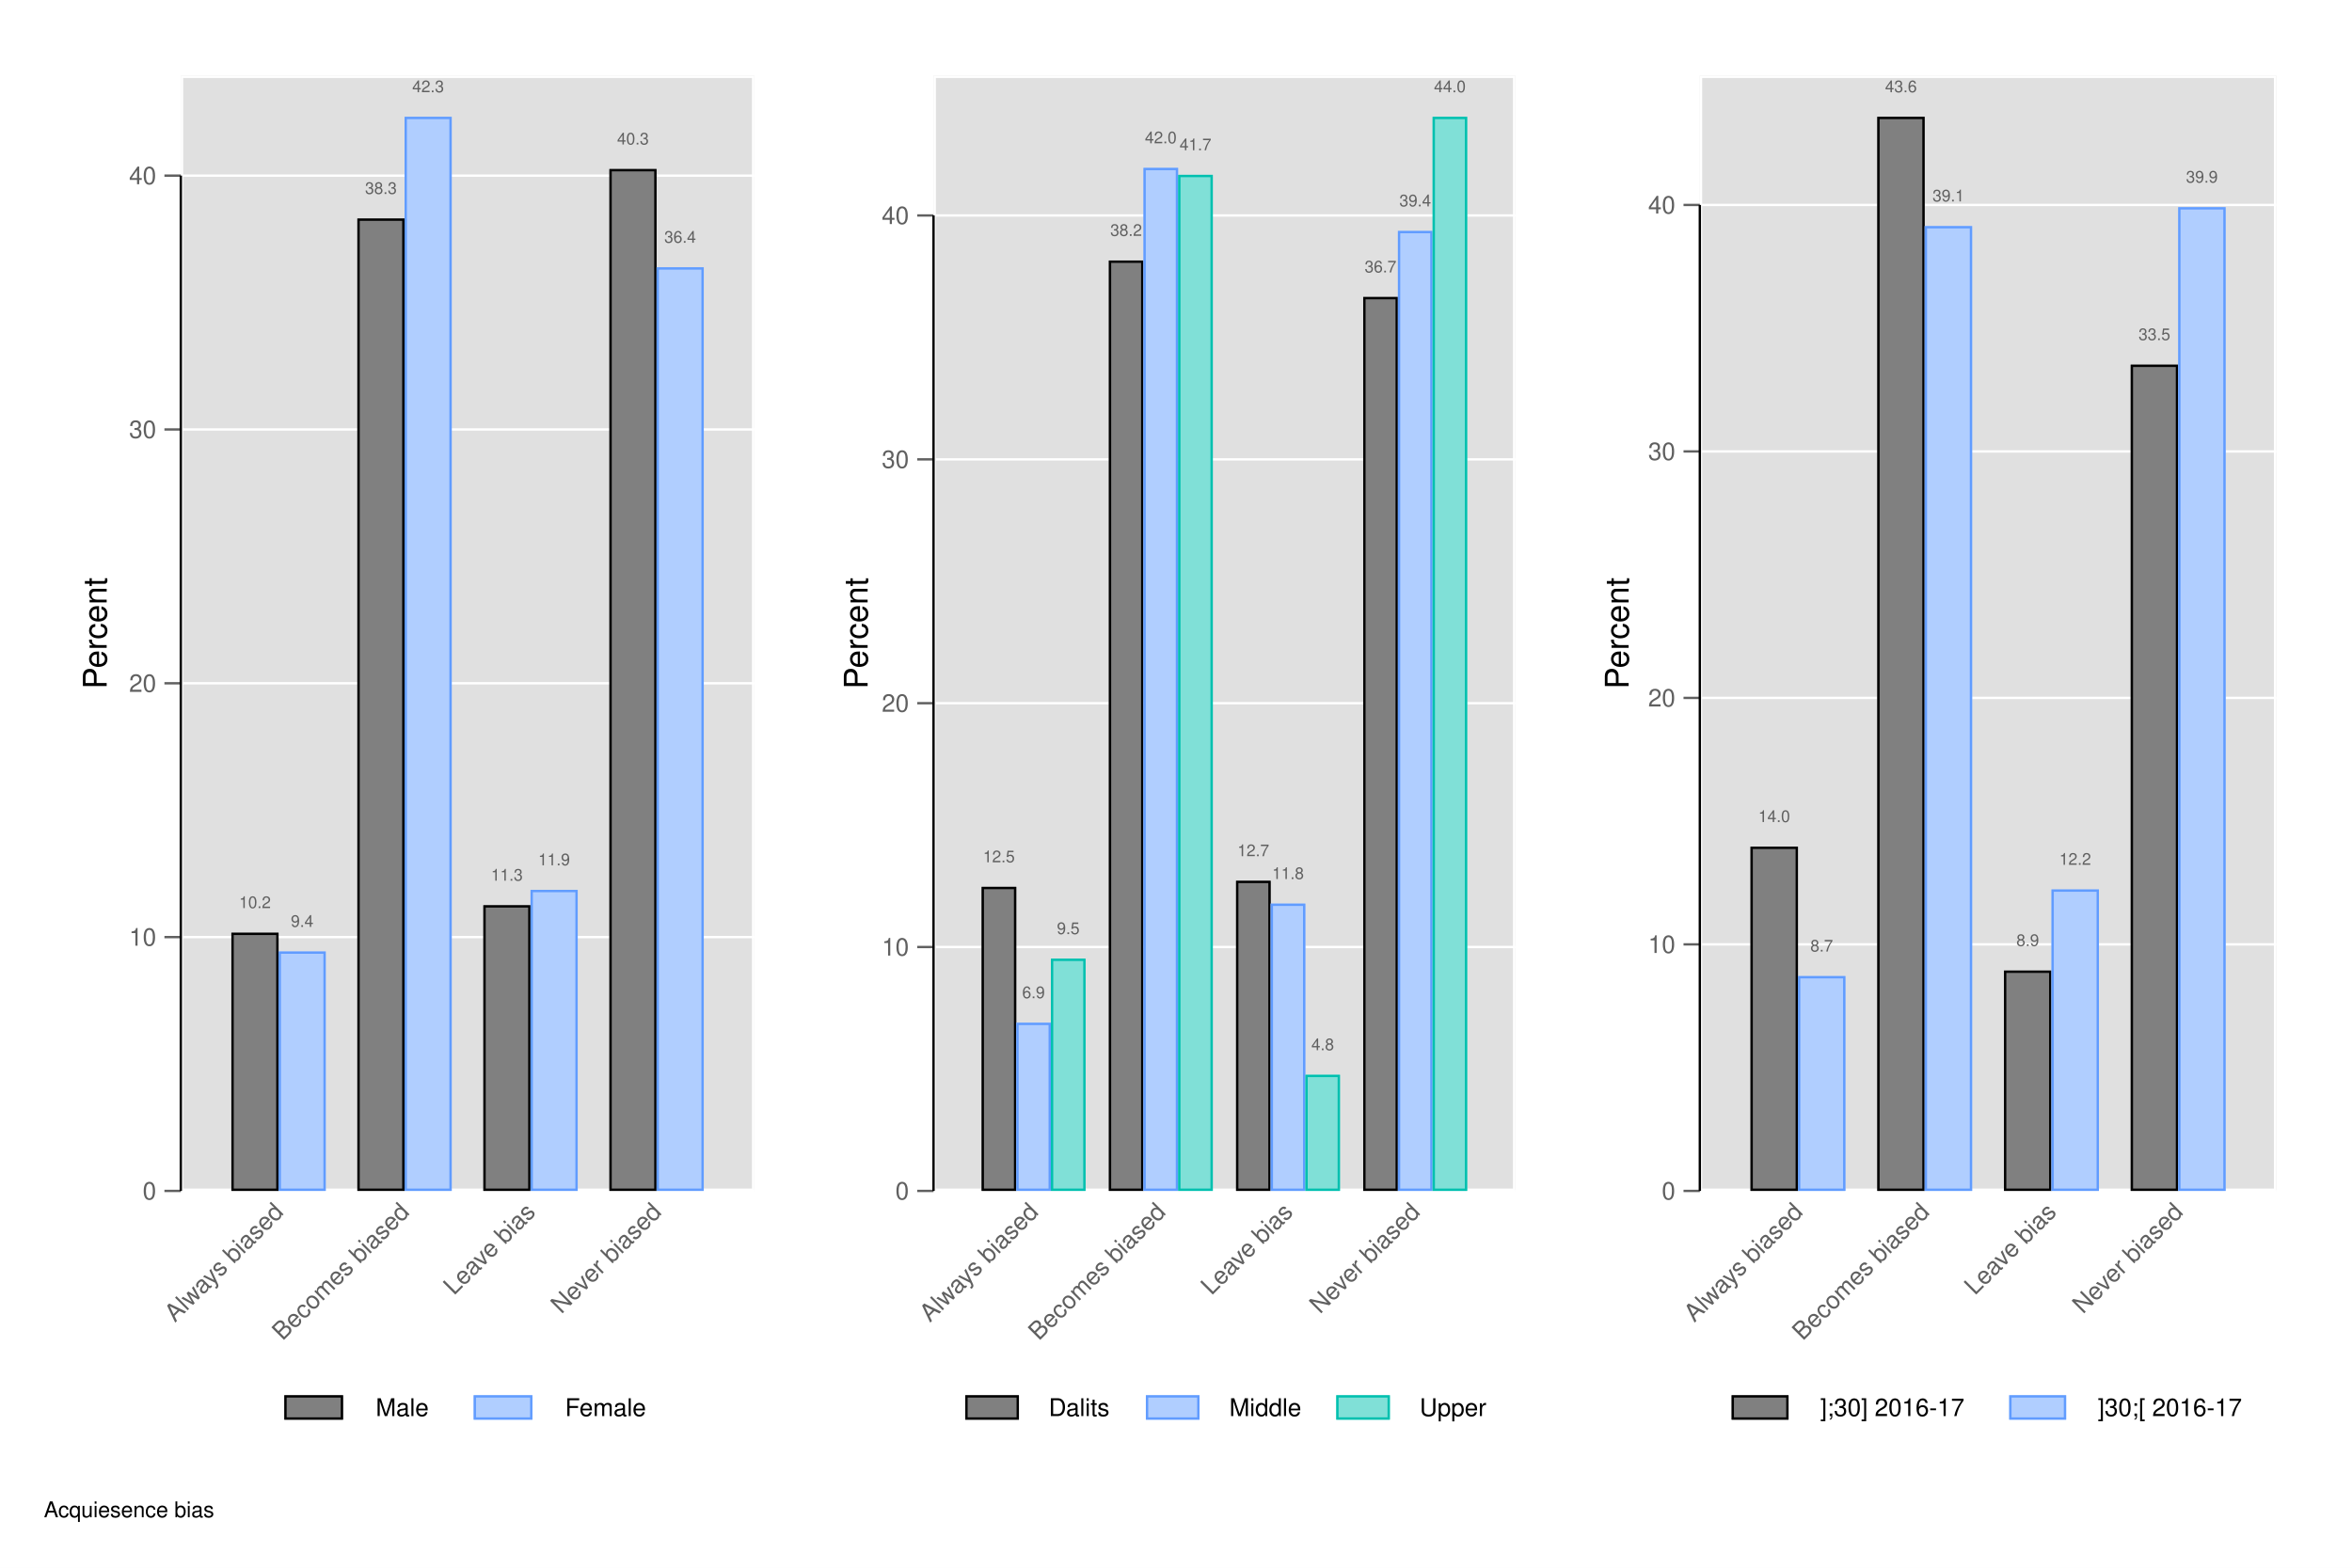
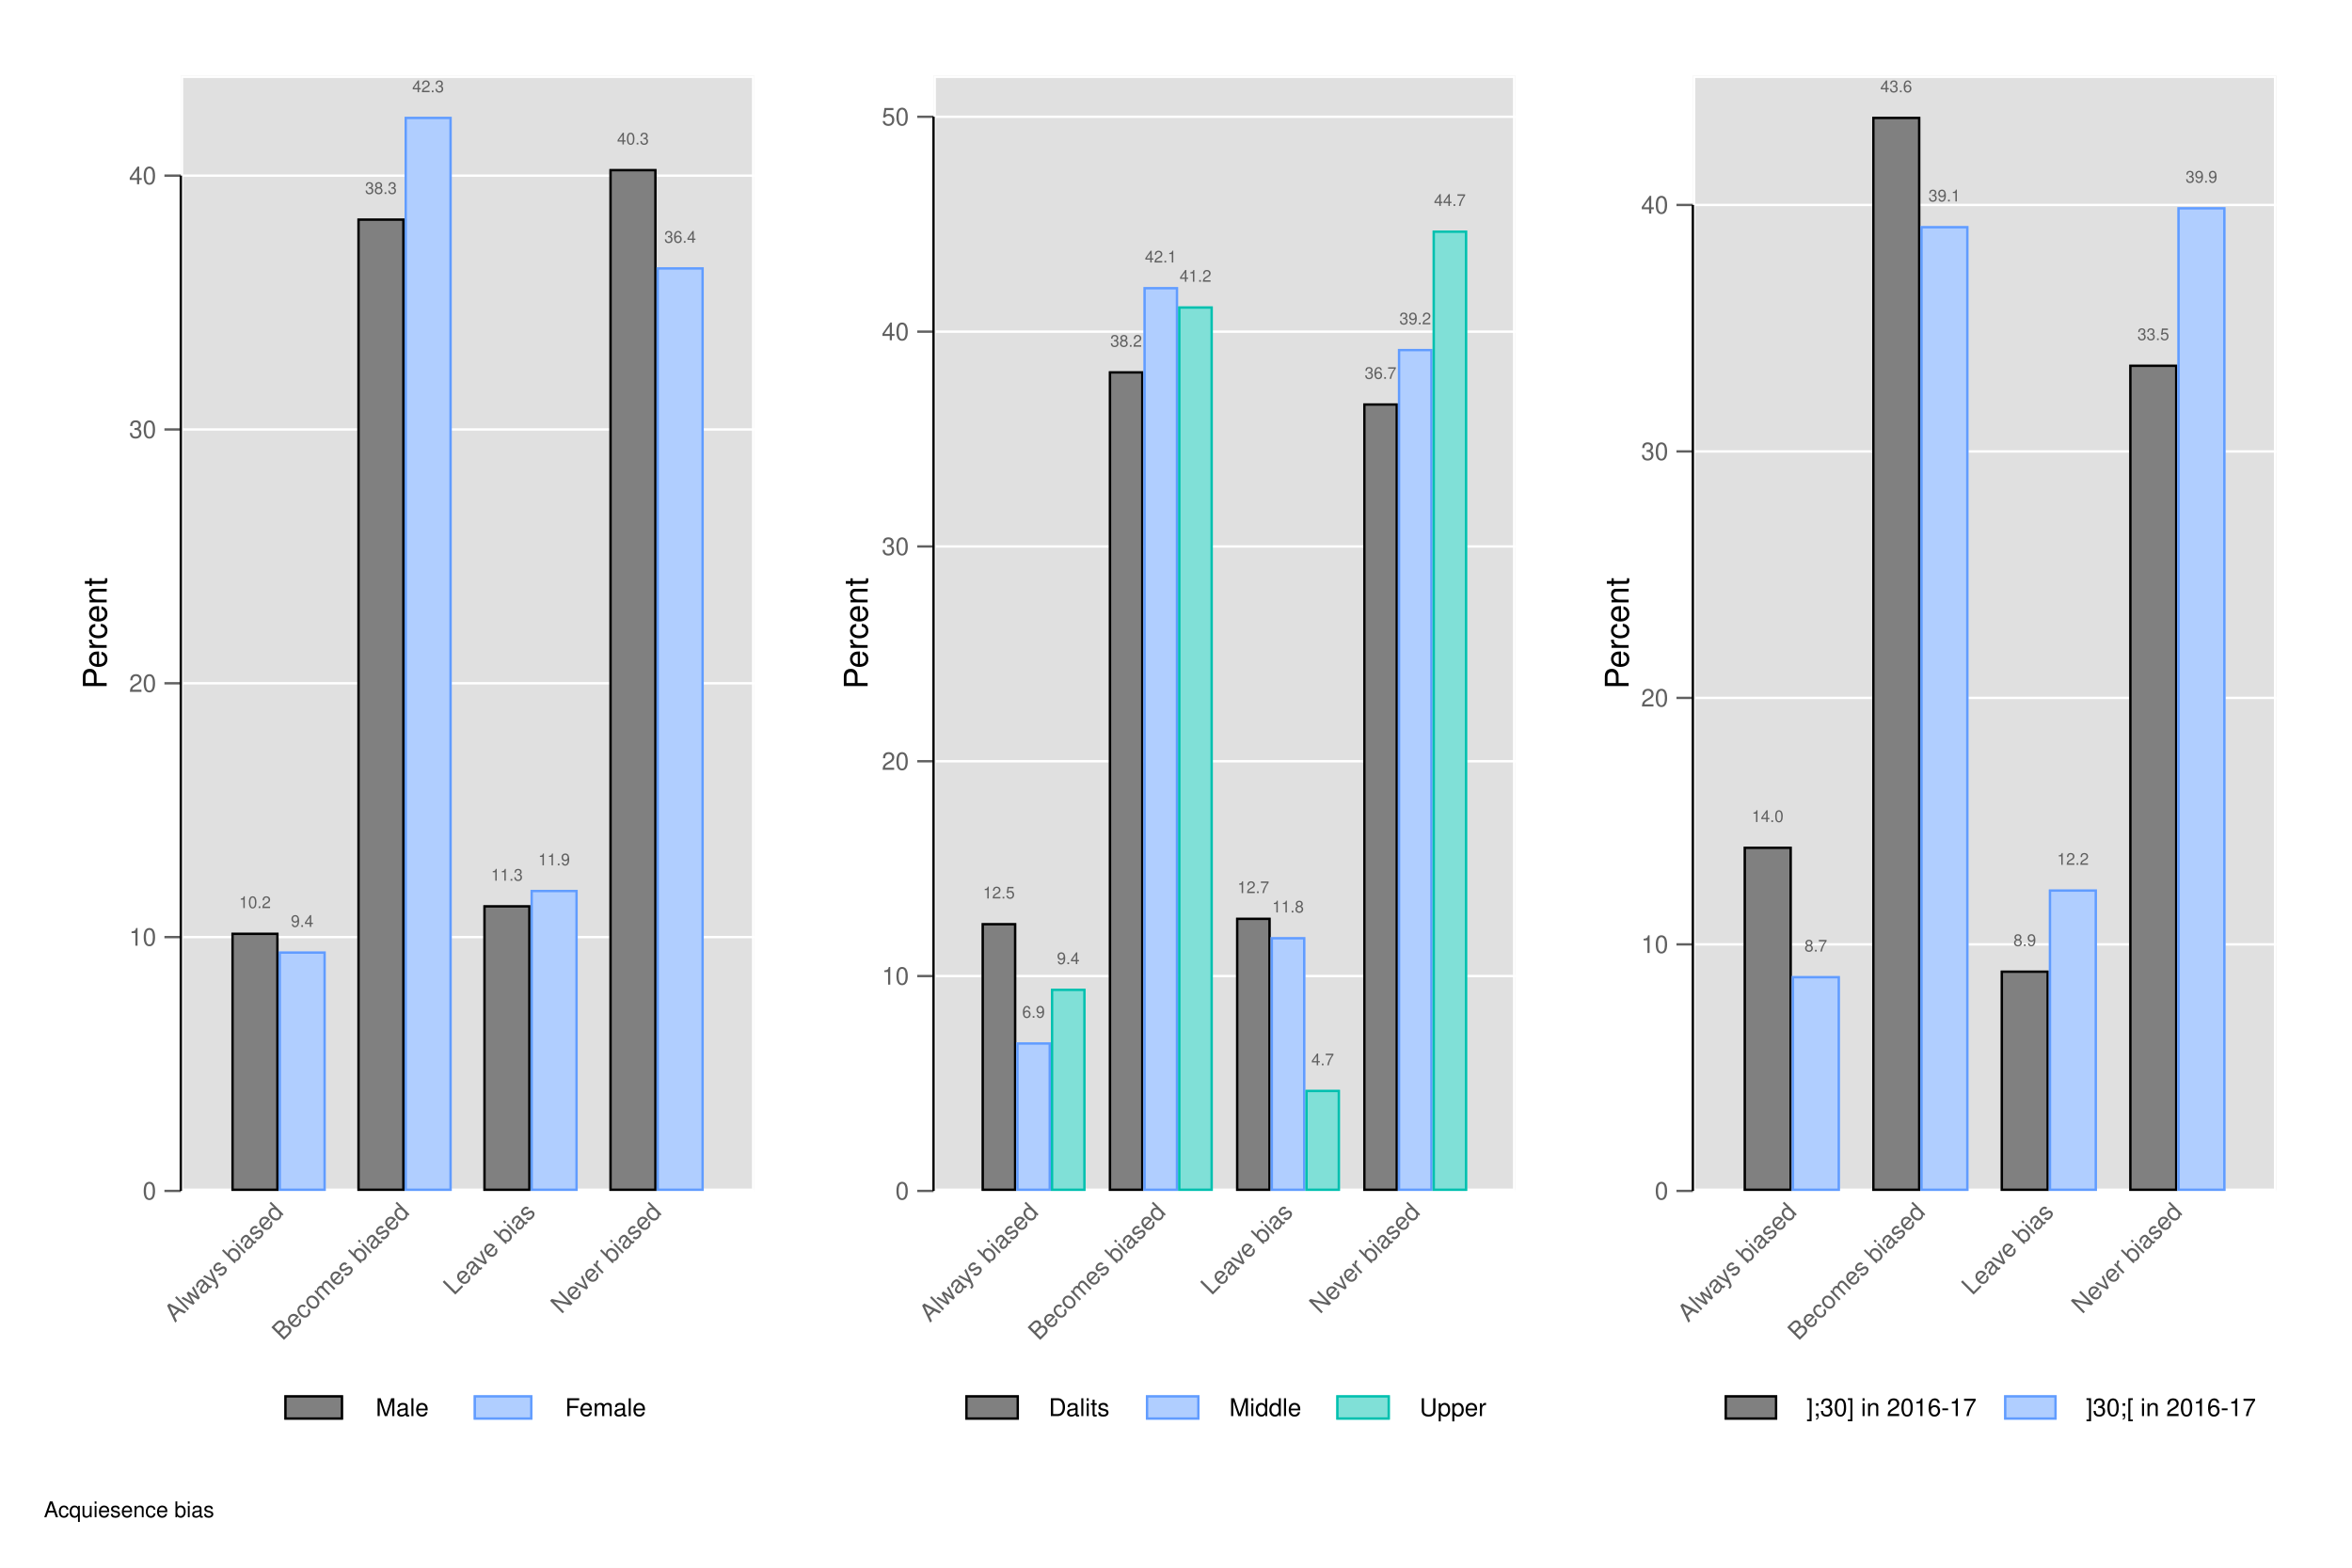
<svg xmlns="http://www.w3.org/2000/svg" version="1.1" width="6.00in" height="4.00in" viewBox="0 0 4320 2880">
  <rect x="0" y="0" width="4320" height="2880" style="fill:#FFFFFF;stroke:none" />
  <rect x="0.00" y="0.00" width="4320.00" height="2880.00" style="fill:#FFFFFF" />
  <rect x="2.88" y="2.88" width="4314.24" height="2874.24" style="fill:none;stroke:#FFFFFF;stroke-width:5.76" />
  <rect x="63.31" y="63.32" width="1397.79" height="2678.71" style="fill:#FFFFFF" />
  <rect x="65.47" y="65.48" width="1393.47" height="2674.39" style="fill:none;stroke:#FFFFFF;stroke-width:4.32" />
  <rect x="332.10" y="138.92" width="1053.41" height="2048.93" style="fill:#E0E0E0" />
  <rect x="334.26" y="141.08" width="1049.09" height="2044.61" style="fill:none;stroke:#FFFFFF;stroke-width:4.32" />
  <line x1="332.10" y1="2187.84" x2="1385.51" y2="2187.84" style="stroke:#FFFFFF;stroke-width:4.32" />
  <line x1="332.10" y1="1721.55" x2="1385.51" y2="1721.55" style="stroke:#FFFFFF;stroke-width:4.32" />
  <line x1="332.10" y1="1255.25" x2="1385.51" y2="1255.25" style="stroke:#FFFFFF;stroke-width:4.32" />
  <line x1="332.10" y1="788.95" x2="1385.51" y2="788.95" style="stroke:#FFFFFF;stroke-width:4.32" />
  <line x1="332.10" y1="322.66" x2="1385.51" y2="322.66" style="stroke:#FFFFFF;stroke-width:4.32" />
  <rect x="424.98" y="1713.45" width="86.67" height="474.40" style="fill:#808080" />
  <rect x="427.14" y="1715.61" width="82.35" height="470.08" style="fill:none;stroke:#000000;stroke-width:4.32" />
  <rect x="511.65" y="1747.87" width="86.67" height="439.97" style="fill:#B0CEFF" />
  <rect x="513.81" y="1750.03" width="82.35" height="435.65" style="fill:none;stroke:#619CFF;stroke-width:4.32" />
  <rect x="656.37" y="401.36" width="86.67" height="1786.48" style="fill:#808080" />
  <rect x="658.53" y="403.52" width="82.35" height="1782.16" style="fill:none;stroke:#000000;stroke-width:4.32" />
  <rect x="743.04" y="214.52" width="86.67" height="1973.33" style="fill:#B0CEFF" />
  <rect x="745.20" y="216.68" width="82.35" height="1969.01" style="fill:none;stroke:#619CFF;stroke-width:4.32" />
  <rect x="887.76" y="1662.96" width="86.67" height="524.89" style="fill:#808080" />
  <rect x="889.92" y="1665.12" width="82.35" height="520.57" style="fill:none;stroke:#000000;stroke-width:4.32" />
  <rect x="974.43" y="1634.74" width="86.67" height="553.10" style="fill:#B0CEFF" />
  <rect x="976.59" y="1636.90" width="82.35" height="548.78" style="fill:none;stroke:#619CFF;stroke-width:4.32" />
  <rect x="1119.29" y="310.50" width="86.67" height="1877.34" style="fill:#808080" />
  <rect x="1121.44" y="312.66" width="82.35" height="1873.02" style="fill:none;stroke:#000000;stroke-width:4.32" />
  <rect x="1205.95" y="491.00" width="86.67" height="1696.84" style="fill:#B0CEFF" />
  <rect x="1208.11" y="493.16" width="82.35" height="1692.52" style="fill:none;stroke:#619CFF;stroke-width:4.32" />
  <text x="468.32" y="1668.21" style="font-family:'Helvetica';font-size:29.97px;fill:#606060" text-anchor="middle">10.2</text>
  <text x="554.99" y="1702.77" style="font-family:'Helvetica';font-size:29.97px;fill:#606060" text-anchor="middle">9.4</text>
  <text x="699.71" y="356.26" style="font-family:'Helvetica';font-size:29.97px;fill:#606060" text-anchor="middle">38.3</text>
  <text x="786.38" y="169.42" style="font-family:'Helvetica';font-size:29.97px;fill:#606060" text-anchor="middle">42.3</text>
  <text x="931.10" y="1617.86" style="font-family:'Helvetica';font-size:29.97px;fill:#606060" text-anchor="middle">11.3</text>
  <text x="1017.77" y="1589.64" style="font-family:'Helvetica';font-size:29.97px;fill:#606060" text-anchor="middle">11.9</text>
  <text x="1162.62" y="265.41" style="font-family:'Helvetica';font-size:29.97px;fill:#606060" text-anchor="middle">40.3</text>
  <text x="1249.29" y="445.91" style="font-family:'Helvetica';font-size:29.97px;fill:#606060" text-anchor="middle">36.4</text>
  <line x1="332.10" y1="2187.84" x2="302.00" y2="2187.84" style="stroke:#606060;stroke-width:4.32" />
  <text x="287.01" y="2203.61" style="font-family:'Helvetica';font-size:44.95px;fill:#606060" text-anchor="end">0</text>
  <line x1="332.10" y1="1721.55" x2="302.00" y2="1721.55" style="stroke:#606060;stroke-width:4.32" />
  <text x="287.01" y="1737.32" style="font-family:'Helvetica';font-size:44.95px;fill:#606060" text-anchor="end">10</text>
  <line x1="332.10" y1="1255.25" x2="302.00" y2="1255.25" style="stroke:#606060;stroke-width:4.32" />
  <text x="287.01" y="1271.02" style="font-family:'Helvetica';font-size:44.95px;fill:#606060" text-anchor="end">20</text>
  <line x1="332.10" y1="788.95" x2="302.00" y2="788.95" style="stroke:#606060;stroke-width:4.32" />
  <text x="287.01" y="804.72" style="font-family:'Helvetica';font-size:44.95px;fill:#606060" text-anchor="end">30</text>
  <line x1="332.10" y1="322.66" x2="302.00" y2="322.66" style="stroke:#606060;stroke-width:4.32" />
  <text x="287.01" y="338.42" style="font-family:'Helvetica';font-size:44.95px;fill:#606060" text-anchor="end">40</text>
  <line x1="332.10" y1="2187.84" x2="332.10" y2="322.66" style="stroke:#000000;stroke-width:4.32" />
  <text x="195.93" y="1163.31" style="font-family:'Helvetica';font-size:59.94px;fill:#000000" transform="rotate(-90 195.93,1163.31)" text-anchor="middle">Percent</text>
  <text x="522.80" y="2228.96" style="font-family:'Helvetica';font-size:44.95px;fill:#606060" transform="rotate(-45 522.80,2228.96)" text-anchor="end">Always biased</text>
  <text x="754.19" y="2228.96" style="font-family:'Helvetica';font-size:44.95px;fill:#606060" transform="rotate(-45 754.19,2228.96)" text-anchor="end">Becomes biased</text>
  <text x="985.58" y="2228.96" style="font-family:'Helvetica';font-size:44.95px;fill:#606060" transform="rotate(-45 985.58,2228.96)" text-anchor="end">Leave bias</text>
  <text x="1217.10" y="2228.96" style="font-family:'Helvetica';font-size:44.95px;fill:#606060" transform="rotate(-45 1217.10,2228.96)" text-anchor="end">Never biased</text>
  <rect x="489.78" y="2530.75" width="738.05" height="109.76" style="fill:#FFFFFF" />
  <rect x="491.94" y="2532.91" width="733.73" height="105.44" style="fill:none;stroke:#FFFFFF;stroke-width:4.32" />
  <rect x="522.18" y="2563.15" width="108.00" height="44.96" style="fill:#808080" />
  <rect x="524.34" y="2565.31" width="103.68" height="40.64" style="fill:none;stroke:#000000;stroke-width:4.32" />
  <rect x="869.94" y="2563.15" width="108.00" height="44.96" style="fill:#B0CEFF" />
  <rect x="872.10" y="2565.31" width="103.68" height="40.64" style="fill:none;stroke:#619CFF;stroke-width:4.32" />
  <text x="690.12" y="2601.46" style="font-family:'Helvetica';font-size:44.95px;fill:#000000">Male</text>
  <text x="1037.88" y="2601.46" style="font-family:'Helvetica';font-size:44.95px;fill:#000000">Female</text>
  <rect x="1461.11" y="63.32" width="1397.79" height="2678.71" style="fill:#FFFFFF" />
  <rect x="1463.26" y="65.48" width="1393.47" height="2674.39" style="fill:none;stroke:#FFFFFF;stroke-width:4.32" />
  <rect x="1714.64" y="138.92" width="1068.66" height="2048.93" style="fill:#E0E0E0" />
  <rect x="1716.79" y="141.08" width="1064.34" height="2044.61" style="fill:none;stroke:#FFFFFF;stroke-width:4.32" />
  <line x1="1714.64" y1="2187.84" x2="2783.30" y2="2187.84" style="stroke:#FFFFFF;stroke-width:4.32" />
-   <line x1="1714.64" y1="1739.77" x2="2783.30" y2="1739.77" style="stroke:#FFFFFF;stroke-width:4.32" />
-   <line x1="1714.64" y1="1291.84" x2="2783.30" y2="1291.84" style="stroke:#FFFFFF;stroke-width:4.32" />
-   <line x1="1714.64" y1="843.90" x2="2783.30" y2="843.90" style="stroke:#FFFFFF;stroke-width:4.32" />
-   <line x1="1714.64" y1="395.83" x2="2783.30" y2="395.83" style="stroke:#FFFFFF;stroke-width:4.32" />
-   <rect x="1802.93" y="1629.21" width="63.72" height="558.64" style="fill:#808080" />
-   <rect x="1805.08" y="1631.37" width="59.40" height="554.32" style="fill:none;stroke:#000000;stroke-width:4.32" />
-   <rect x="1866.65" y="1878.82" width="63.59" height="309.02" style="fill:#B0CEFF" />
-   <rect x="1868.80" y="1880.98" width="59.27" height="304.70" style="fill:none;stroke:#619CFF;stroke-width:4.32" />
-   <rect x="1930.23" y="1761.10" width="63.72" height="426.74" style="fill:#80E0D7" />
-   <rect x="1932.39" y="1763.26" width="59.40" height="422.42" style="fill:none;stroke:#00C0AF;stroke-width:4.32" />
-   <rect x="2036.61" y="478.58" width="63.59" height="1709.26" style="fill:#808080" />
-   <rect x="2038.77" y="480.74" width="59.27" height="1704.94" style="fill:none;stroke:#000000;stroke-width:4.32" />
-   <rect x="2100.20" y="308.34" width="63.72" height="1879.50" style="fill:#B0CEFF" />
-   <rect x="2102.35" y="310.50" width="59.40" height="1875.18" style="fill:none;stroke:#619CFF;stroke-width:4.32" />
-   <rect x="2163.92" y="321.17" width="63.72" height="1866.67" style="fill:#80E0D7" />
-   <rect x="2166.07" y="323.33" width="59.40" height="1862.35" style="fill:none;stroke:#00C0AF;stroke-width:4.32" />
-   <rect x="2270.30" y="1618.00" width="63.59" height="569.84" style="fill:#808080" />
-   <rect x="2272.45" y="1620.16" width="59.27" height="565.52" style="fill:none;stroke:#000000;stroke-width:4.32" />
-   <rect x="2333.88" y="1659.99" width="63.72" height="527.86" style="fill:#B0CEFF" />
-   <rect x="2336.04" y="1662.15" width="59.40" height="523.54" style="fill:none;stroke:#619CFF;stroke-width:4.32" />
-   <rect x="2397.60" y="1974.41" width="63.59" height="213.44" style="fill:#80E0D7" />
-   <rect x="2399.76" y="1976.57" width="59.27" height="209.12" style="fill:none;stroke:#00C0AF;stroke-width:4.32" />
-   <rect x="2503.84" y="545.54" width="63.72" height="1642.30" style="fill:#808080" />
-   <rect x="2506.00" y="547.70" width="59.40" height="1637.98" style="fill:none;stroke:#000000;stroke-width:4.32" />
-   <rect x="2567.57" y="424.18" width="63.72" height="1763.67" style="fill:#B0CEFF" />
-   <rect x="2569.72" y="426.34" width="59.40" height="1759.35" style="fill:none;stroke:#619CFF;stroke-width:4.32" />
-   <rect x="2631.28" y="214.52" width="63.59" height="1973.33" style="fill:#80E0D7" />
-   <rect x="2633.44" y="216.68" width="59.27" height="1969.01" style="fill:none;stroke:#00C0AF;stroke-width:4.32" />
-   <text x="1834.79" y="1584.11" style="font-family:'Helvetica';font-size:29.97px;fill:#606060" text-anchor="middle">12.5</text>
-   <text x="1898.37" y="1833.73" style="font-family:'Helvetica';font-size:29.97px;fill:#606060" text-anchor="middle">6.9</text>
-   <text x="1962.09" y="1716.01" style="font-family:'Helvetica';font-size:29.97px;fill:#606060" text-anchor="middle">9.5</text>
-   <text x="2068.47" y="433.35" style="font-family:'Helvetica';font-size:29.97px;fill:#606060" text-anchor="middle">38.2</text>
-   <text x="2132.05" y="263.25" style="font-family:'Helvetica';font-size:29.97px;fill:#606060" text-anchor="middle">42.0</text>
-   <text x="2195.78" y="276.07" style="font-family:'Helvetica';font-size:29.97px;fill:#606060" text-anchor="middle">41.7</text>
-   <text x="2302.02" y="1572.90" style="font-family:'Helvetica';font-size:29.97px;fill:#606060" text-anchor="middle">12.7</text>
-   <text x="2365.74" y="1614.89" style="font-family:'Helvetica';font-size:29.97px;fill:#606060" text-anchor="middle">11.8</text>
-   <text x="2429.46" y="1929.31" style="font-family:'Helvetica';font-size:29.97px;fill:#606060" text-anchor="middle">4.8</text>
-   <text x="2535.70" y="500.45" style="font-family:'Helvetica';font-size:29.97px;fill:#606060" text-anchor="middle">36.7</text>
-   <text x="2599.43" y="379.08" style="font-family:'Helvetica';font-size:29.97px;fill:#606060" text-anchor="middle">39.4</text>
-   <text x="2663.01" y="169.42" style="font-family:'Helvetica';font-size:29.97px;fill:#606060" text-anchor="middle">44.0</text>
+   <line x1="1714.64" y1="1793.10" x2="2783.30" y2="1793.10" style="stroke:#FFFFFF;stroke-width:4.32" />
+   <line x1="1714.64" y1="1398.49" x2="2783.30" y2="1398.49" style="stroke:#FFFFFF;stroke-width:4.32" />
+   <line x1="1714.64" y1="1003.88" x2="2783.30" y2="1003.88" style="stroke:#FFFFFF;stroke-width:4.32" />
+   <line x1="1714.64" y1="609.26" x2="2783.30" y2="609.26" style="stroke:#FFFFFF;stroke-width:4.32" />
+   <line x1="1714.64" y1="214.52" x2="2783.30" y2="214.52" style="stroke:#FFFFFF;stroke-width:4.32" />
+   <rect x="1802.93" y="1695.76" width="63.72" height="492.08" style="fill:#808080" />
+   <rect x="1805.08" y="1697.92" width="59.40" height="487.76" style="fill:none;stroke:#000000;stroke-width:4.32" />
+   <rect x="1866.65" y="1914.87" width="63.59" height="272.97" style="fill:#B0CEFF" />
+   <rect x="1868.80" y="1917.03" width="59.27" height="268.65" style="fill:none;stroke:#619CFF;stroke-width:4.32" />
+   <rect x="1930.23" y="1816.32" width="63.72" height="371.53" style="fill:#80E0D7" />
+   <rect x="1932.39" y="1818.48" width="59.40" height="367.21" style="fill:none;stroke:#00C0AF;stroke-width:4.32" />
+   <rect x="2036.61" y="682.03" width="63.59" height="1505.81" style="fill:#808080" />
+   <rect x="2038.77" y="684.19" width="59.27" height="1501.49" style="fill:none;stroke:#000000;stroke-width:4.32" />
+   <rect x="2100.20" y="527.32" width="63.72" height="1660.53" style="fill:#B0CEFF" />
+   <rect x="2102.35" y="529.48" width="59.40" height="1656.21" style="fill:none;stroke:#619CFF;stroke-width:4.32" />
+   <rect x="2163.92" y="562.82" width="63.72" height="1625.02" style="fill:#80E0D7" />
+   <rect x="2166.07" y="564.98" width="59.40" height="1620.70" style="fill:none;stroke:#00C0AF;stroke-width:4.32" />
+   <rect x="2270.30" y="1685.91" width="63.59" height="501.94" style="fill:#808080" />
+   <rect x="2272.45" y="1688.07" width="59.27" height="497.62" style="fill:none;stroke:#000000;stroke-width:4.32" />
+   <rect x="2333.88" y="1721.55" width="63.72" height="466.30" style="fill:#B0CEFF" />
+   <rect x="2336.04" y="1723.71" width="59.40" height="461.98" style="fill:none;stroke:#619CFF;stroke-width:4.32" />
+   <rect x="2397.60" y="2002.08" width="63.59" height="185.76" style="fill:#80E0D7" />
+   <rect x="2399.76" y="2004.24" width="59.27" height="181.44" style="fill:none;stroke:#00C0AF;stroke-width:4.32" />
+   <rect x="2503.84" y="741.03" width="63.72" height="1446.82" style="fill:#808080" />
+   <rect x="2506.00" y="743.19" width="59.40" height="1442.50" style="fill:none;stroke:#000000;stroke-width:4.32" />
+   <rect x="2567.57" y="640.99" width="63.72" height="1546.85" style="fill:#B0CEFF" />
+   <rect x="2569.72" y="643.15" width="59.40" height="1542.53" style="fill:none;stroke:#619CFF;stroke-width:4.32" />
+   <rect x="2631.28" y="423.50" width="63.59" height="1764.34" style="fill:#80E0D7" />
+   <rect x="2633.44" y="425.66" width="59.27" height="1760.02" style="fill:none;stroke:#00C0AF;stroke-width:4.32" />
+   <text x="1834.79" y="1650.53" style="font-family:'Helvetica';font-size:29.97px;fill:#606060" text-anchor="middle">12.5</text>
+   <text x="1898.37" y="1869.64" style="font-family:'Helvetica';font-size:29.97px;fill:#606060" text-anchor="middle">6.9</text>
+   <text x="1962.09" y="1771.22" style="font-family:'Helvetica';font-size:29.97px;fill:#606060" text-anchor="middle">9.4</text>
+   <text x="2068.47" y="636.93" style="font-family:'Helvetica';font-size:29.97px;fill:#606060" text-anchor="middle">38.2</text>
+   <text x="2132.05" y="482.22" style="font-family:'Helvetica';font-size:29.97px;fill:#606060" text-anchor="middle">42.1</text>
+   <text x="2195.78" y="517.59" style="font-family:'Helvetica';font-size:29.97px;fill:#606060" text-anchor="middle">41.2</text>
+   <text x="2302.02" y="1640.67" style="font-family:'Helvetica';font-size:29.97px;fill:#606060" text-anchor="middle">12.7</text>
+   <text x="2365.74" y="1676.31" style="font-family:'Helvetica';font-size:29.97px;fill:#606060" text-anchor="middle">11.8</text>
+   <text x="2429.46" y="1956.98" style="font-family:'Helvetica';font-size:29.97px;fill:#606060" text-anchor="middle">4.7</text>
+   <text x="2535.70" y="695.93" style="font-family:'Helvetica';font-size:29.97px;fill:#606060" text-anchor="middle">36.7</text>
+   <text x="2599.43" y="595.89" style="font-family:'Helvetica';font-size:29.97px;fill:#606060" text-anchor="middle">39.2</text>
+   <text x="2663.01" y="378.27" style="font-family:'Helvetica';font-size:29.97px;fill:#606060" text-anchor="middle">44.7</text>
  <line x1="1714.64" y1="2187.84" x2="1684.67" y2="2187.84" style="stroke:#606060;stroke-width:4.32" />
  <text x="1669.55" y="2203.61" style="font-family:'Helvetica';font-size:44.95px;fill:#606060" text-anchor="end">0</text>
-   <line x1="1714.64" y1="1739.77" x2="1684.67" y2="1739.77" style="stroke:#606060;stroke-width:4.32" />
-   <text x="1669.55" y="1755.54" style="font-family:'Helvetica';font-size:44.95px;fill:#606060" text-anchor="end">10</text>
-   <line x1="1714.64" y1="1291.84" x2="1684.67" y2="1291.84" style="stroke:#606060;stroke-width:4.32" />
-   <text x="1669.55" y="1307.60" style="font-family:'Helvetica';font-size:44.95px;fill:#606060" text-anchor="end">20</text>
-   <line x1="1714.64" y1="843.90" x2="1684.67" y2="843.90" style="stroke:#606060;stroke-width:4.32" />
-   <text x="1669.55" y="859.67" style="font-family:'Helvetica';font-size:44.95px;fill:#606060" text-anchor="end">30</text>
-   <line x1="1714.64" y1="395.83" x2="1684.67" y2="395.83" style="stroke:#606060;stroke-width:4.32" />
-   <text x="1669.55" y="411.59" style="font-family:'Helvetica';font-size:44.95px;fill:#606060" text-anchor="end">40</text>
-   <line x1="1714.64" y1="2187.84" x2="1714.64" y2="395.83" style="stroke:#000000;stroke-width:4.32" />
+   <line x1="1714.64" y1="1793.10" x2="1684.67" y2="1793.10" style="stroke:#606060;stroke-width:4.32" />
+   <text x="1669.55" y="1808.87" style="font-family:'Helvetica';font-size:44.95px;fill:#606060" text-anchor="end">10</text>
+   <line x1="1714.64" y1="1398.49" x2="1684.67" y2="1398.49" style="stroke:#606060;stroke-width:4.32" />
+   <text x="1669.55" y="1414.26" style="font-family:'Helvetica';font-size:44.95px;fill:#606060" text-anchor="end">20</text>
+   <line x1="1714.64" y1="1003.88" x2="1684.67" y2="1003.88" style="stroke:#606060;stroke-width:4.32" />
+   <text x="1669.55" y="1019.64" style="font-family:'Helvetica';font-size:44.95px;fill:#606060" text-anchor="end">30</text>
+   <line x1="1714.64" y1="609.26" x2="1684.67" y2="609.26" style="stroke:#606060;stroke-width:4.32" />
+   <text x="1669.55" y="625.03" style="font-family:'Helvetica';font-size:44.95px;fill:#606060" text-anchor="end">40</text>
+   <line x1="1714.64" y1="214.52" x2="1684.67" y2="214.52" style="stroke:#606060;stroke-width:4.32" />
+   <text x="1669.55" y="230.29" style="font-family:'Helvetica';font-size:44.95px;fill:#606060" text-anchor="end">50</text>
+   <line x1="1714.64" y1="2187.84" x2="1714.64" y2="214.52" style="stroke:#000000;stroke-width:4.32" />
  <text x="1593.58" y="1163.31" style="font-family:'Helvetica';font-size:59.94px;fill:#000000" transform="rotate(-90 1593.58,1163.31)" text-anchor="middle">Percent</text>
  <text x="1909.52" y="2228.96" style="font-family:'Helvetica';font-size:44.95px;fill:#606060" transform="rotate(-45 1909.52,2228.96)" text-anchor="end">Always biased</text>
  <text x="2143.20" y="2228.96" style="font-family:'Helvetica';font-size:44.95px;fill:#606060" transform="rotate(-45 2143.20,2228.96)" text-anchor="end">Becomes biased</text>
  <text x="2376.89" y="2228.96" style="font-family:'Helvetica';font-size:44.95px;fill:#606060" transform="rotate(-45 2376.89,2228.96)" text-anchor="end">Leave bias</text>
  <text x="2610.57" y="2228.96" style="font-family:'Helvetica';font-size:44.95px;fill:#606060" transform="rotate(-45 2610.57,2228.96)" text-anchor="end">Never biased</text>
  <rect x="1740.56" y="2530.75" width="1016.82" height="109.76" style="fill:#FFFFFF" />
  <rect x="1742.71" y="2532.91" width="1012.50" height="105.44" style="fill:none;stroke:#FFFFFF;stroke-width:4.32" />
  <rect x="1772.95" y="2563.15" width="98.55" height="44.96" style="fill:#808080" />
  <rect x="1775.11" y="2565.31" width="94.23" height="40.64" style="fill:none;stroke:#000000;stroke-width:4.32" />
  <rect x="2104.65" y="2563.15" width="98.55" height="44.96" style="fill:#B0CEFF" />
  <rect x="2106.81" y="2565.31" width="94.23" height="40.64" style="fill:none;stroke:#619CFF;stroke-width:4.32" />
  <rect x="2454.30" y="2563.15" width="98.55" height="44.96" style="fill:#80E0D7" />
  <rect x="2456.46" y="2565.31" width="94.23" height="40.64" style="fill:none;stroke:#00C0AF;stroke-width:4.32" />
  <text x="1926.18" y="2601.46" style="font-family:'Helvetica';font-size:44.95px;fill:#000000">Dalits</text>
  <text x="2257.88" y="2601.46" style="font-family:'Helvetica';font-size:44.95px;fill:#000000">Middle</text>
  <text x="2607.53" y="2601.46" style="font-family:'Helvetica';font-size:44.95px;fill:#000000">Upper</text>
  <rect x="2858.90" y="63.32" width="1397.66" height="2678.71" style="fill:#FFFFFF" />
  <rect x="2861.05" y="65.48" width="1393.34" height="2674.39" style="fill:none;stroke:#FFFFFF;stroke-width:4.32" />
-   <rect x="3122.15" y="138.92" width="1058.80" height="2048.93" style="fill:#E0E0E0" />
-   <rect x="3124.30" y="141.08" width="1054.49" height="2044.61" style="fill:none;stroke:#FFFFFF;stroke-width:4.32" />
-   <line x1="3122.15" y1="2187.84" x2="4180.95" y2="2187.84" style="stroke:#FFFFFF;stroke-width:4.32" />
-   <line x1="3122.15" y1="1734.91" x2="4180.95" y2="1734.91" style="stroke:#FFFFFF;stroke-width:4.32" />
-   <line x1="3122.15" y1="1282.12" x2="4180.95" y2="1282.12" style="stroke:#FFFFFF;stroke-width:4.32" />
-   <line x1="3122.15" y1="829.32" x2="4180.95" y2="829.32" style="stroke:#FFFFFF;stroke-width:4.32" />
-   <line x1="3122.15" y1="376.52" x2="4180.95" y2="376.52" style="stroke:#FFFFFF;stroke-width:4.32" />
-   <rect x="3215.16" y="1555.36" width="87.21" height="632.48" style="fill:#808080" />
-   <rect x="3217.32" y="1557.52" width="82.89" height="628.16" style="fill:none;stroke:#000000;stroke-width:4.32" />
-   <rect x="3302.37" y="1793.10" width="87.21" height="394.75" style="fill:#B0CEFF" />
-   <rect x="3304.53" y="1795.26" width="82.89" height="390.43" style="fill:none;stroke:#619CFF;stroke-width:4.32" />
-   <rect x="3448.03" y="214.52" width="87.08" height="1973.33" style="fill:#808080" />
-   <rect x="3450.19" y="216.68" width="82.76" height="1969.01" style="fill:none;stroke:#000000;stroke-width:4.32" />
-   <rect x="3535.11" y="415.27" width="87.21" height="1772.58" style="fill:#B0CEFF" />
-   <rect x="3537.27" y="417.43" width="82.89" height="1768.26" style="fill:none;stroke:#619CFF;stroke-width:4.32" />
-   <rect x="3680.78" y="1782.97" width="87.21" height="404.87" style="fill:#808080" />
-   <rect x="3682.93" y="1785.13" width="82.89" height="400.55" style="fill:none;stroke:#000000;stroke-width:4.32" />
-   <rect x="3767.99" y="1633.93" width="87.21" height="553.91" style="fill:#B0CEFF" />
-   <rect x="3770.14" y="1636.09" width="82.89" height="549.59" style="fill:none;stroke:#619CFF;stroke-width:4.32" />
-   <rect x="3913.51" y="669.88" width="87.21" height="1517.96" style="fill:#808080" />
-   <rect x="3915.67" y="672.04" width="82.89" height="1513.64" style="fill:none;stroke:#000000;stroke-width:4.32" />
-   <rect x="4000.72" y="380.57" width="87.21" height="1807.27" style="fill:#B0CEFF" />
-   <rect x="4002.88" y="382.73" width="82.89" height="1802.95" style="fill:none;stroke:#619CFF;stroke-width:4.32" />
-   <text x="3258.76" y="1510.13" style="font-family:'Helvetica';font-size:29.97px;fill:#606060" text-anchor="middle">14.0</text>
-   <text x="3345.97" y="1748.00" style="font-family:'Helvetica';font-size:29.97px;fill:#606060" text-anchor="middle">8.7</text>
-   <text x="3491.64" y="169.42" style="font-family:'Helvetica';font-size:29.97px;fill:#606060" text-anchor="middle">43.6</text>
-   <text x="3578.72" y="370.03" style="font-family:'Helvetica';font-size:29.97px;fill:#606060" text-anchor="middle">39.1</text>
-   <text x="3724.38" y="1737.88" style="font-family:'Helvetica';font-size:29.97px;fill:#606060" text-anchor="middle">8.9</text>
-   <text x="3811.59" y="1588.70" style="font-family:'Helvetica';font-size:29.97px;fill:#606060" text-anchor="middle">12.2</text>
-   <text x="3957.12" y="624.78" style="font-family:'Helvetica';font-size:29.97px;fill:#606060" text-anchor="middle">33.5</text>
-   <text x="4044.33" y="335.47" style="font-family:'Helvetica';font-size:29.97px;fill:#606060" text-anchor="middle">39.9</text>
-   <line x1="3122.15" y1="2187.84" x2="3092.18" y2="2187.84" style="stroke:#606060;stroke-width:4.32" />
-   <text x="3077.19" y="2203.61" style="font-family:'Helvetica';font-size:44.95px;fill:#606060" text-anchor="end">0</text>
-   <line x1="3122.15" y1="1734.91" x2="3092.18" y2="1734.91" style="stroke:#606060;stroke-width:4.32" />
-   <text x="3077.19" y="1750.68" style="font-family:'Helvetica';font-size:44.95px;fill:#606060" text-anchor="end">10</text>
-   <line x1="3122.15" y1="1282.12" x2="3092.18" y2="1282.12" style="stroke:#606060;stroke-width:4.32" />
-   <text x="3077.19" y="1297.88" style="font-family:'Helvetica';font-size:44.95px;fill:#606060" text-anchor="end">20</text>
-   <line x1="3122.15" y1="829.32" x2="3092.18" y2="829.32" style="stroke:#606060;stroke-width:4.32" />
-   <text x="3077.19" y="845.09" style="font-family:'Helvetica';font-size:44.95px;fill:#606060" text-anchor="end">30</text>
-   <line x1="3122.15" y1="376.52" x2="3092.18" y2="376.52" style="stroke:#606060;stroke-width:4.32" />
-   <text x="3077.19" y="392.29" style="font-family:'Helvetica';font-size:44.95px;fill:#606060" text-anchor="end">40</text>
-   <line x1="3122.15" y1="2187.84" x2="3122.15" y2="376.52" style="stroke:#000000;stroke-width:4.32" />
+   <rect x="3109.32" y="138.92" width="1071.63" height="2048.93" style="fill:#E0E0E0" />
+   <rect x="3111.48" y="141.08" width="1067.31" height="2044.61" style="fill:none;stroke:#FFFFFF;stroke-width:4.32" />
+   <line x1="3109.32" y1="2187.84" x2="4180.95" y2="2187.84" style="stroke:#FFFFFF;stroke-width:4.32" />
+   <line x1="3109.32" y1="1734.91" x2="4180.95" y2="1734.91" style="stroke:#FFFFFF;stroke-width:4.32" />
+   <line x1="3109.32" y1="1282.12" x2="4180.95" y2="1282.12" style="stroke:#FFFFFF;stroke-width:4.32" />
+   <line x1="3109.32" y1="829.32" x2="4180.95" y2="829.32" style="stroke:#FFFFFF;stroke-width:4.32" />
+   <line x1="3109.32" y1="376.52" x2="4180.95" y2="376.52" style="stroke:#FFFFFF;stroke-width:4.32" />
+   <rect x="3202.61" y="1555.36" width="88.43" height="632.48" style="fill:#808080" />
+   <rect x="3204.76" y="1557.52" width="84.11" height="628.16" style="fill:none;stroke:#000000;stroke-width:4.32" />
+   <rect x="3291.03" y="1793.10" width="88.42" height="394.75" style="fill:#B0CEFF" />
+   <rect x="3293.19" y="1795.26" width="84.11" height="390.43" style="fill:none;stroke:#619CFF;stroke-width:4.32" />
+   <rect x="3438.72" y="214.52" width="88.43" height="1973.33" style="fill:#808080" />
+   <rect x="3440.88" y="216.68" width="84.11" height="1969.01" style="fill:none;stroke:#000000;stroke-width:4.32" />
+   <rect x="3527.15" y="415.27" width="88.43" height="1772.58" style="fill:#B0CEFF" />
+   <rect x="3529.30" y="417.43" width="84.11" height="1768.26" style="fill:none;stroke:#619CFF;stroke-width:4.32" />
+   <rect x="3674.70" y="1782.97" width="88.43" height="404.87" style="fill:#808080" />
+   <rect x="3676.86" y="1785.13" width="84.11" height="400.55" style="fill:none;stroke:#000000;stroke-width:4.32" />
+   <rect x="3763.13" y="1633.93" width="88.43" height="553.91" style="fill:#B0CEFF" />
+   <rect x="3765.28" y="1636.09" width="84.11" height="549.59" style="fill:none;stroke:#619CFF;stroke-width:4.32" />
+   <rect x="3910.82" y="669.88" width="88.42" height="1517.96" style="fill:#808080" />
+   <rect x="3912.97" y="672.04" width="84.11" height="1513.64" style="fill:none;stroke:#000000;stroke-width:4.32" />
+   <rect x="3999.24" y="380.57" width="88.43" height="1807.27" style="fill:#B0CEFF" />
+   <rect x="4001.40" y="382.73" width="84.11" height="1802.95" style="fill:none;stroke:#619CFF;stroke-width:4.32" />
+   <text x="3246.75" y="1510.13" style="font-family:'Helvetica';font-size:29.97px;fill:#606060" text-anchor="middle">14.0</text>
+   <text x="3335.18" y="1748.00" style="font-family:'Helvetica';font-size:29.97px;fill:#606060" text-anchor="middle">8.7</text>
+   <text x="3482.86" y="169.42" style="font-family:'Helvetica';font-size:29.97px;fill:#606060" text-anchor="middle">43.6</text>
+   <text x="3571.29" y="370.03" style="font-family:'Helvetica';font-size:29.97px;fill:#606060" text-anchor="middle">39.1</text>
+   <text x="3718.98" y="1737.88" style="font-family:'Helvetica';font-size:29.97px;fill:#606060" text-anchor="middle">8.9</text>
+   <text x="3807.41" y="1588.70" style="font-family:'Helvetica';font-size:29.97px;fill:#606060" text-anchor="middle">12.2</text>
+   <text x="3955.09" y="624.78" style="font-family:'Helvetica';font-size:29.97px;fill:#606060" text-anchor="middle">33.5</text>
+   <text x="4043.52" y="335.47" style="font-family:'Helvetica';font-size:29.97px;fill:#606060" text-anchor="middle">39.9</text>
+   <line x1="3109.32" y1="2187.84" x2="3079.22" y2="2187.84" style="stroke:#606060;stroke-width:4.32" />
+   <text x="3064.23" y="2203.61" style="font-family:'Helvetica';font-size:44.95px;fill:#606060" text-anchor="end">0</text>
+   <line x1="3109.32" y1="1734.91" x2="3079.22" y2="1734.91" style="stroke:#606060;stroke-width:4.32" />
+   <text x="3064.23" y="1750.68" style="font-family:'Helvetica';font-size:44.95px;fill:#606060" text-anchor="end">10</text>
+   <line x1="3109.32" y1="1282.12" x2="3079.22" y2="1282.12" style="stroke:#606060;stroke-width:4.32" />
+   <text x="3064.23" y="1297.88" style="font-family:'Helvetica';font-size:44.95px;fill:#606060" text-anchor="end">20</text>
+   <line x1="3109.32" y1="829.32" x2="3079.22" y2="829.32" style="stroke:#606060;stroke-width:4.32" />
+   <text x="3064.23" y="845.09" style="font-family:'Helvetica';font-size:44.95px;fill:#606060" text-anchor="end">30</text>
+   <line x1="3109.32" y1="376.52" x2="3079.22" y2="376.52" style="stroke:#606060;stroke-width:4.32" />
+   <text x="3064.23" y="392.29" style="font-family:'Helvetica';font-size:44.95px;fill:#606060" text-anchor="end">40</text>
+   <line x1="3109.32" y1="2187.84" x2="3109.32" y2="376.52" style="stroke:#000000;stroke-width:4.32" />
  <text x="2991.37" y="1163.31" style="font-family:'Helvetica';font-size:59.94px;fill:#000000" transform="rotate(-90 2991.37,1163.31)" text-anchor="middle">Percent</text>
-   <text x="3313.52" y="2228.96" style="font-family:'Helvetica';font-size:44.95px;fill:#606060" transform="rotate(-45 3313.52,2228.96)" text-anchor="end">Always biased</text>
-   <text x="3546.26" y="2228.96" style="font-family:'Helvetica';font-size:44.95px;fill:#606060" transform="rotate(-45 3546.26,2228.96)" text-anchor="end">Becomes biased</text>
-   <text x="3779.13" y="2228.96" style="font-family:'Helvetica';font-size:44.95px;fill:#606060" transform="rotate(-45 3779.13,2228.96)" text-anchor="end">Leave bias</text>
-   <text x="4011.87" y="2228.96" style="font-family:'Helvetica';font-size:44.95px;fill:#606060" transform="rotate(-45 4011.87,2228.96)" text-anchor="end">Never biased</text>
-   <rect x="3148.07" y="2530.75" width="1006.96" height="109.76" style="fill:#FFFFFF" />
-   <rect x="3150.22" y="2532.91" width="1002.65" height="105.44" style="fill:none;stroke:#FFFFFF;stroke-width:4.32" />
-   <rect x="3180.47" y="2563.15" width="104.63" height="44.96" style="fill:#808080" />
-   <rect x="3182.62" y="2565.31" width="100.31" height="40.64" style="fill:none;stroke:#000000;stroke-width:4.32" />
-   <rect x="3690.36" y="2563.15" width="104.63" height="44.96" style="fill:#B0CEFF" />
-   <rect x="3692.52" y="2565.31" width="100.31" height="40.64" style="fill:none;stroke:#619CFF;stroke-width:4.32" />
-   <text x="3343.28" y="2601.46" style="font-family:'Helvetica';font-size:44.95px;fill:#000000">];30] 2016-17</text>
-   <text x="3853.03" y="2601.46" style="font-family:'Helvetica';font-size:44.95px;fill:#000000">]30;[ 2016-17</text>
+   <text x="3302.18" y="2228.96" style="font-family:'Helvetica';font-size:44.95px;fill:#606060" transform="rotate(-45 3302.18,2228.96)" text-anchor="end">Always biased</text>
+   <text x="3538.29" y="2228.96" style="font-family:'Helvetica';font-size:44.95px;fill:#606060" transform="rotate(-45 3538.29,2228.96)" text-anchor="end">Becomes biased</text>
+   <text x="3774.27" y="2228.96" style="font-family:'Helvetica';font-size:44.95px;fill:#606060" transform="rotate(-45 3774.27,2228.96)" text-anchor="end">Leave bias</text>
+   <text x="4010.39" y="2228.96" style="font-family:'Helvetica';font-size:44.95px;fill:#606060" transform="rotate(-45 4010.39,2228.96)" text-anchor="end">Never biased</text>
+   <rect x="3135.24" y="2530.75" width="1019.79" height="109.76" style="fill:#FFFFFF" />
+   <rect x="3137.40" y="2532.91" width="1015.47" height="105.44" style="fill:none;stroke:#FFFFFF;stroke-width:4.32" />
+   <rect x="3167.64" y="2563.15" width="96.66" height="44.96" style="fill:#808080" />
+   <rect x="3169.80" y="2565.31" width="92.34" height="40.64" style="fill:none;stroke:#000000;stroke-width:4.32" />
+   <rect x="3680.91" y="2563.15" width="96.66" height="44.96" style="fill:#B0CEFF" />
+   <rect x="3683.07" y="2565.31" width="92.34" height="40.64" style="fill:none;stroke:#619CFF;stroke-width:4.32" />
+   <text x="3318.03" y="2601.46" style="font-family:'Helvetica';font-size:44.95px;fill:#000000">];30] in 2016-17</text>
+   <text x="3831.30" y="2601.46" style="font-family:'Helvetica';font-size:44.95px;fill:#000000">]30;[ in 2016-17</text>
  <text x="80.59" y="2787.35" style="font-family:'Helvetica';font-size:39.96px;fill:#000000">Acquiesence bias</text>
</svg>
